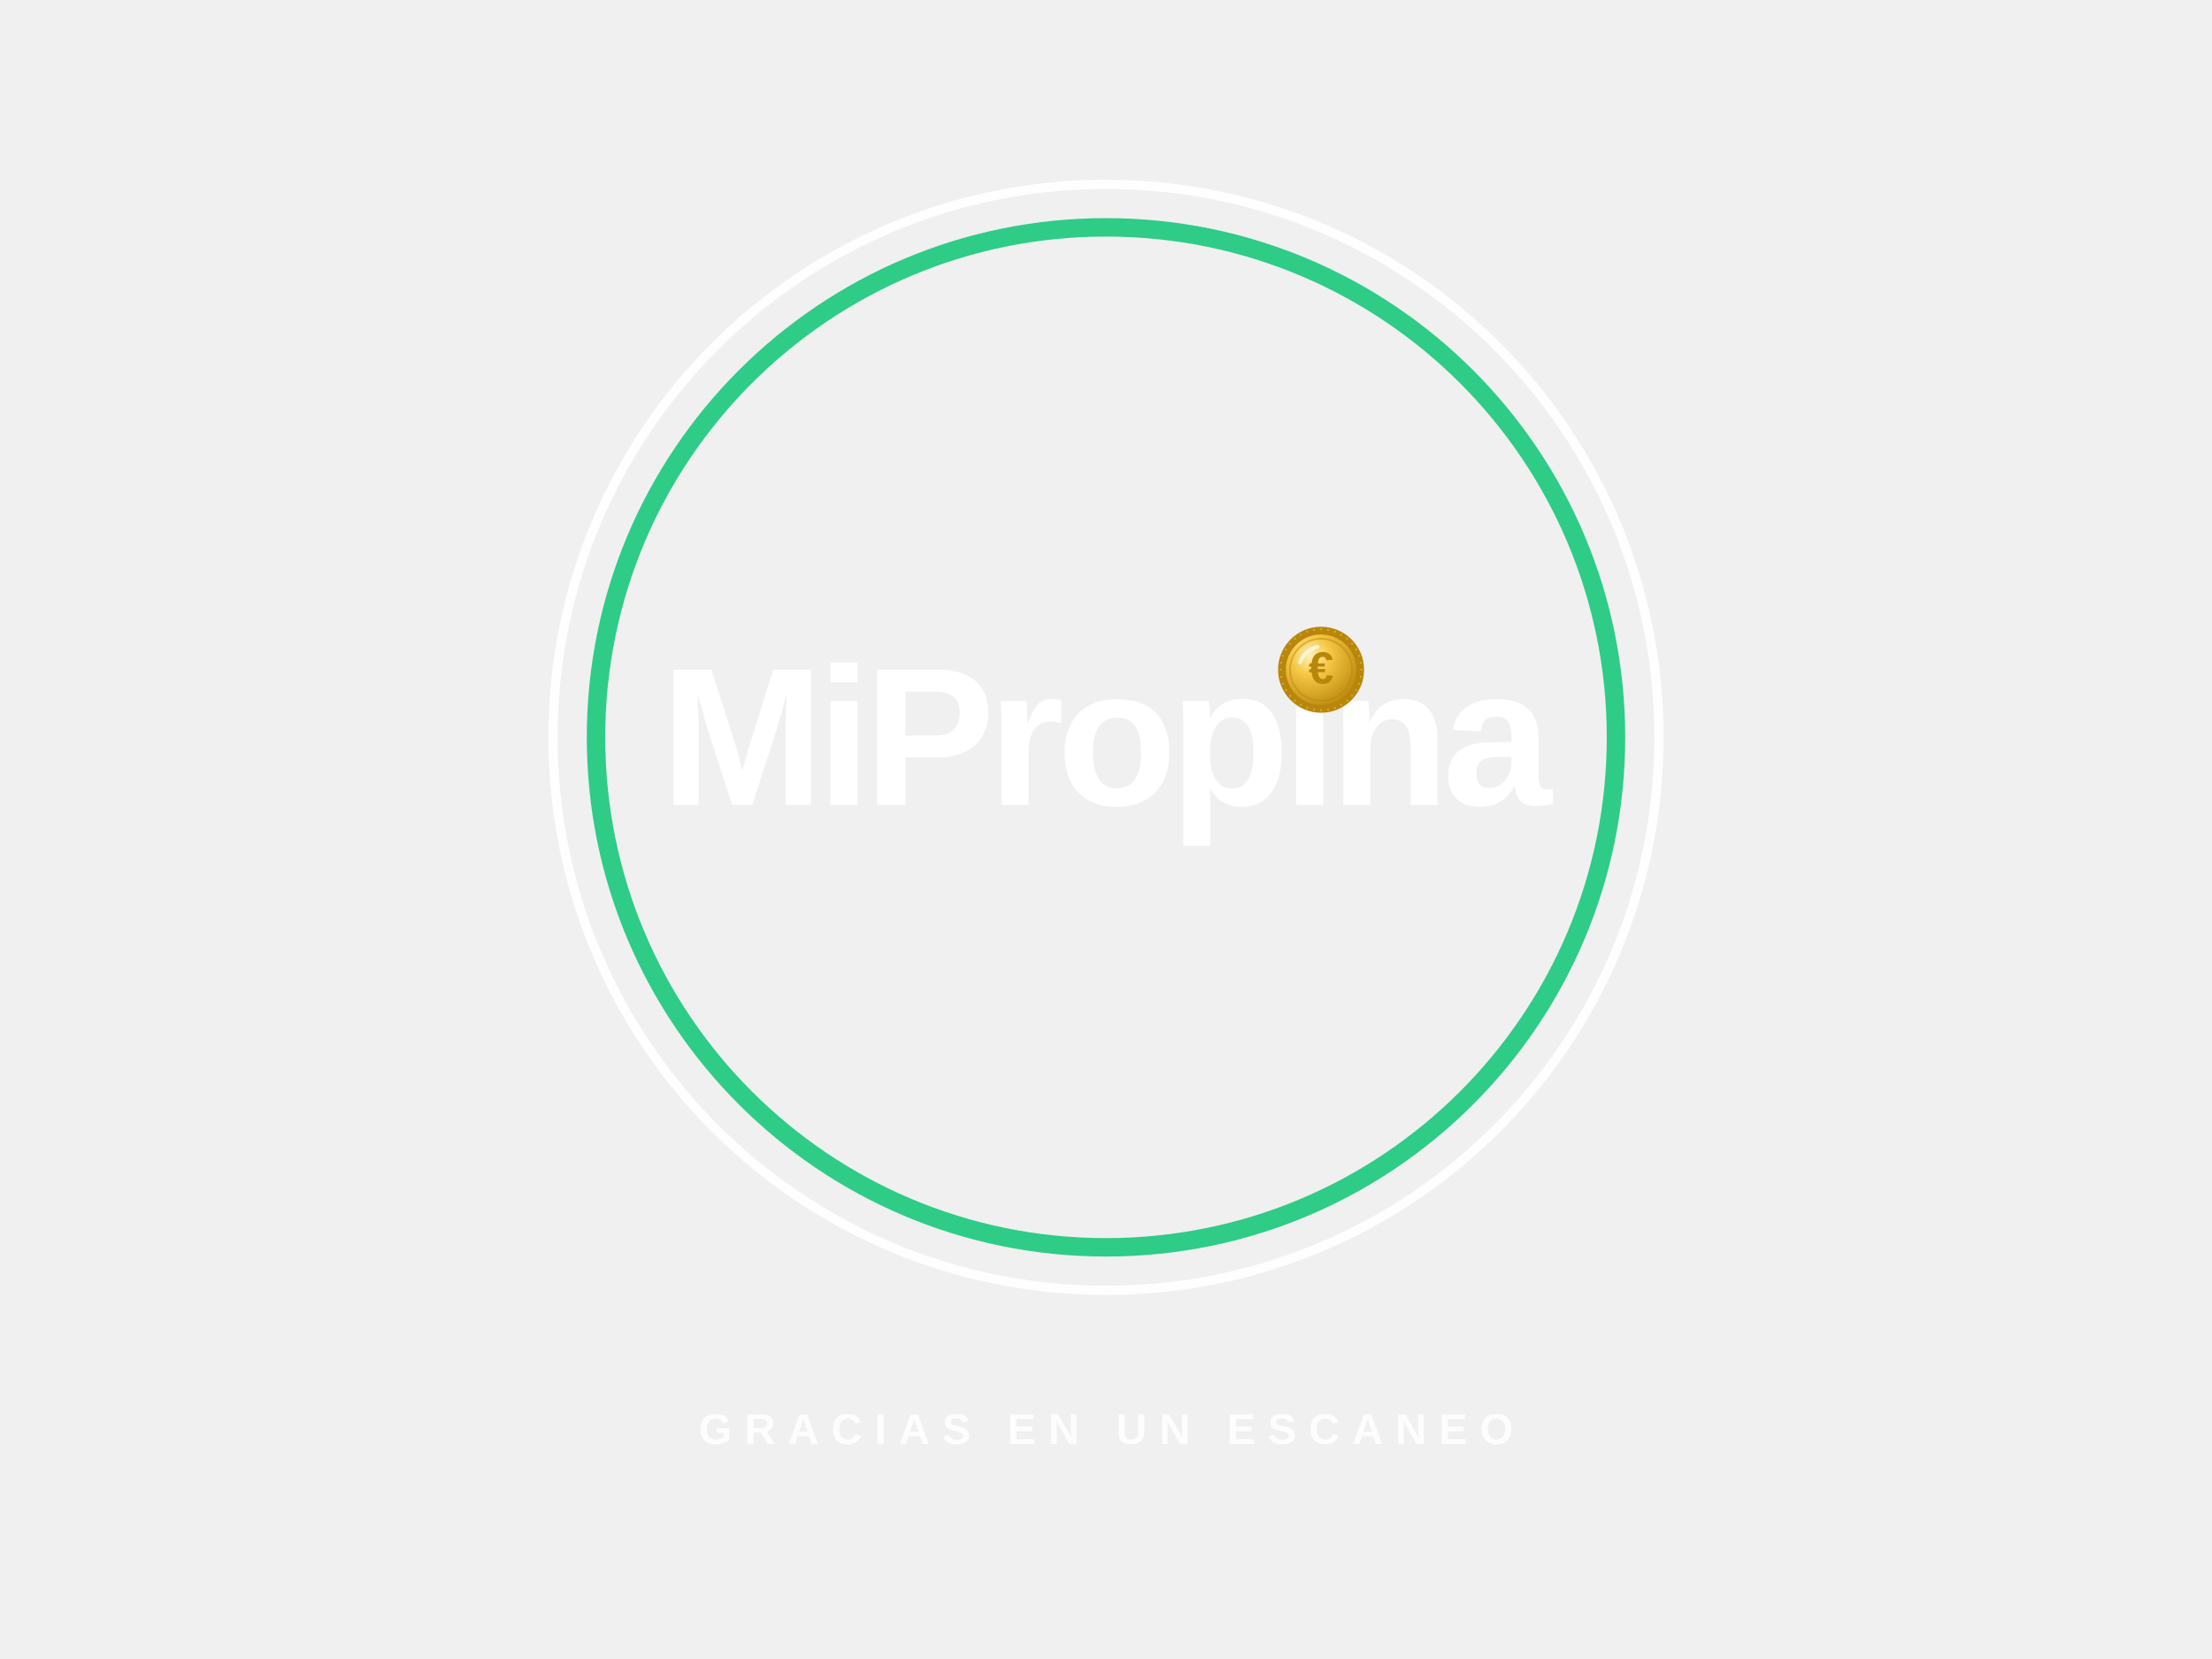
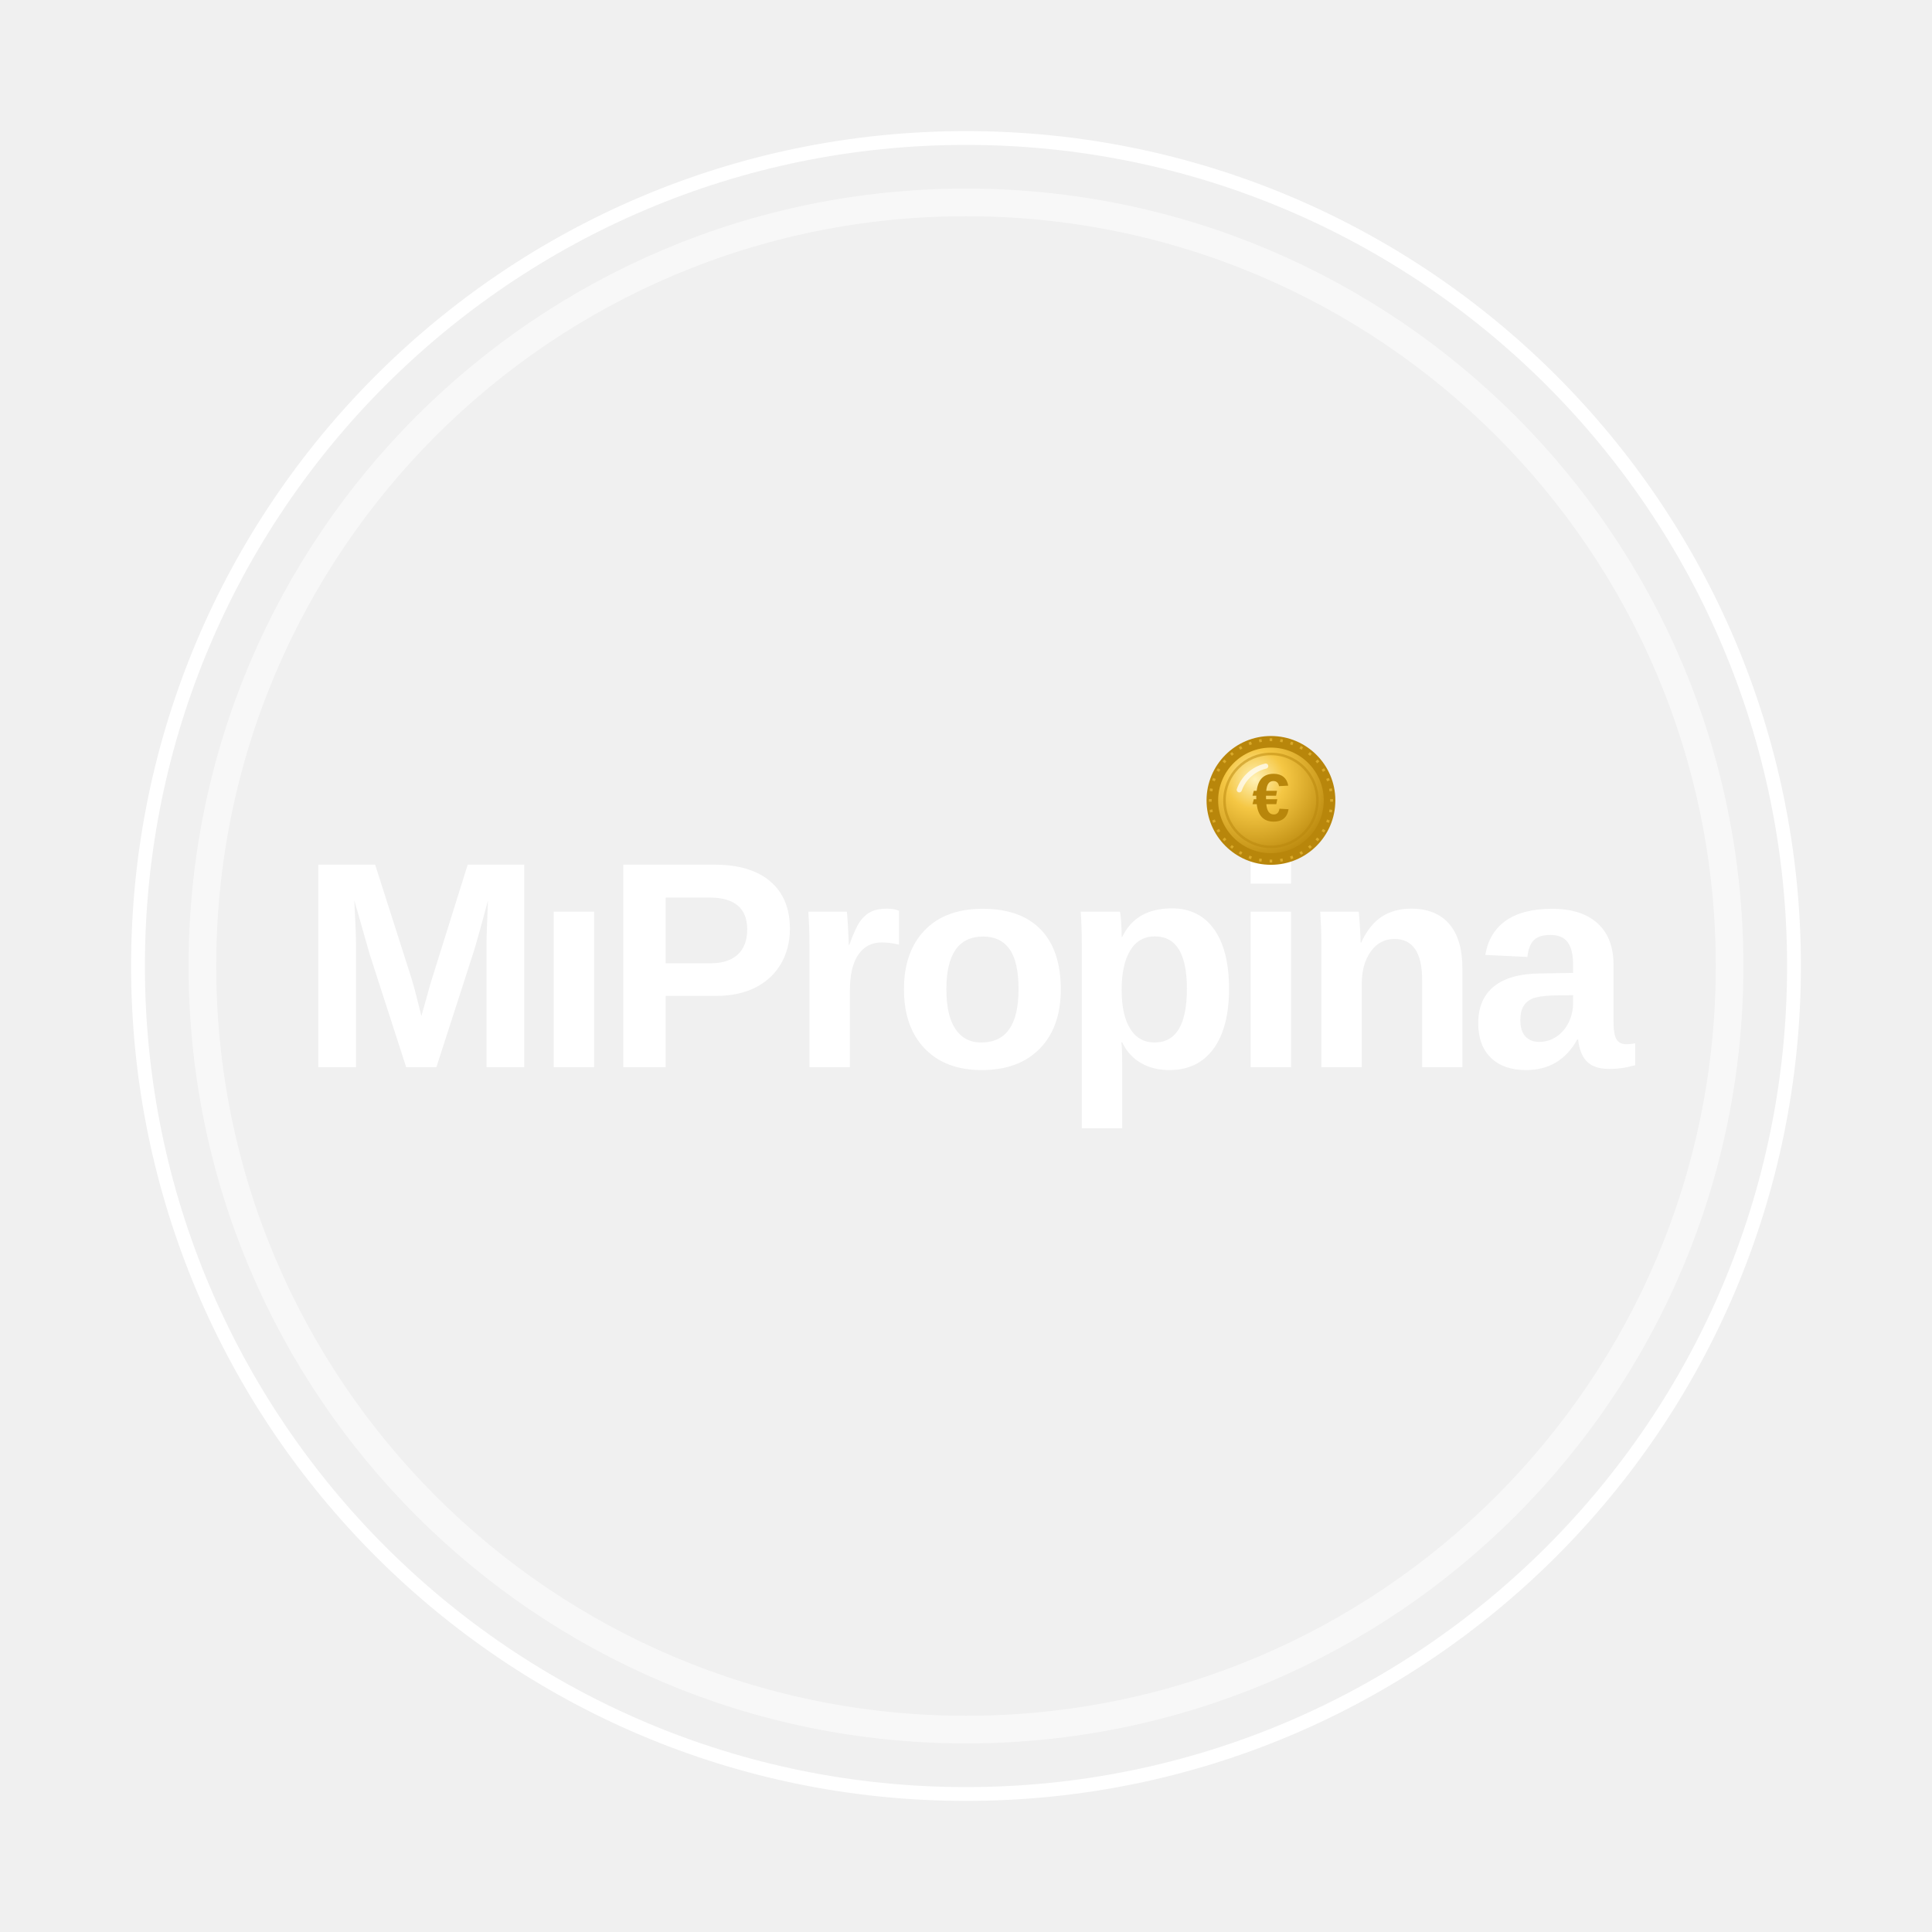
- <svg xmlns="http://www.w3.org/2000/svg" viewBox="0 0 720 540" width="720" height="540">
-   <circle cx="360" cy="240" r="180" fill="none" stroke="#FFFFFF" stroke-width="3" opacity="0.95" />
-   <circle cx="360" cy="240" r="166" fill="none" stroke="#2ECC87" stroke-width="6" />
-   <text x="360" y="262" font-family="Inter Tight, Arial, sans-serif" font-size="64" font-weight="700" fill="#FFFFFF" text-anchor="middle" letter-spacing="-2.4">MiPropina</text>
-   <g transform="translate(430, 218)">
-     <defs>
-       <radialGradient id="coin-blanco" cx="35%" cy="30%" r="80%">
-         <stop offset="0%" stop-color="#FFF2B8" />
-         <stop offset="35%" stop-color="#F5C744" />
-         <stop offset="100%" stop-color="#B8860B" />
-       </radialGradient>
-     </defs>
-     <ellipse cx="0" cy="2.1" rx="13.3" ry="3.5" fill="rgba(0,0,0,0.18)" />
-     <circle cx="0" cy="0" r="14" fill="#B8860B" />
-     <line x1="13.50" y1="0.00" x2="12.88" y2="0.00" stroke="#F5C744" stroke-width="0.56" opacity="0.55" />
-     <line x1="13.29" y1="2.34" x2="12.68" y2="2.24" stroke="#F5C744" stroke-width="0.56" opacity="0.55" />
-     <line x1="12.69" y1="4.62" x2="12.10" y2="4.41" stroke="#F5C744" stroke-width="0.56" opacity="0.55" />
-     <line x1="11.69" y1="6.75" x2="11.15" y2="6.44" stroke="#F5C744" stroke-width="0.56" opacity="0.55" />
-     <line x1="10.34" y1="8.68" x2="9.87" y2="8.28" stroke="#F5C744" stroke-width="0.56" opacity="0.55" />
-     <line x1="8.68" y1="10.34" x2="8.28" y2="9.87" stroke="#F5C744" stroke-width="0.56" opacity="0.55" />
-     <line x1="6.75" y1="11.69" x2="6.44" y2="11.15" stroke="#F5C744" stroke-width="0.56" opacity="0.55" />
-     <line x1="4.62" y1="12.69" x2="4.41" y2="12.10" stroke="#F5C744" stroke-width="0.56" opacity="0.55" />
-     <line x1="2.34" y1="13.29" x2="2.24" y2="12.68" stroke="#F5C744" stroke-width="0.56" opacity="0.55" />
-     <line x1="0.00" y1="13.50" x2="0.00" y2="12.88" stroke="#F5C744" stroke-width="0.56" opacity="0.55" />
-     <line x1="-2.34" y1="13.29" x2="-2.24" y2="12.68" stroke="#F5C744" stroke-width="0.56" opacity="0.55" />
-     <line x1="-4.62" y1="12.69" x2="-4.41" y2="12.10" stroke="#F5C744" stroke-width="0.56" opacity="0.55" />
-     <line x1="-6.75" y1="11.69" x2="-6.44" y2="11.15" stroke="#F5C744" stroke-width="0.56" opacity="0.55" />
-     <line x1="-8.68" y1="10.34" x2="-8.28" y2="9.87" stroke="#F5C744" stroke-width="0.56" opacity="0.55" />
-     <line x1="-10.34" y1="8.68" x2="-9.87" y2="8.28" stroke="#F5C744" stroke-width="0.56" opacity="0.55" />
-     <line x1="-11.69" y1="6.75" x2="-11.15" y2="6.44" stroke="#F5C744" stroke-width="0.56" opacity="0.55" />
-     <line x1="-12.69" y1="4.62" x2="-12.10" y2="4.41" stroke="#F5C744" stroke-width="0.56" opacity="0.55" />
-     <line x1="-13.29" y1="2.34" x2="-12.68" y2="2.24" stroke="#F5C744" stroke-width="0.56" opacity="0.55" />
-     <line x1="-13.50" y1="0.00" x2="-12.88" y2="0.00" stroke="#F5C744" stroke-width="0.56" opacity="0.55" />
-     <line x1="-13.29" y1="-2.34" x2="-12.68" y2="-2.24" stroke="#F5C744" stroke-width="0.56" opacity="0.55" />
-     <line x1="-12.69" y1="-4.62" x2="-12.10" y2="-4.41" stroke="#F5C744" stroke-width="0.56" opacity="0.55" />
-     <line x1="-11.69" y1="-6.75" x2="-11.15" y2="-6.44" stroke="#F5C744" stroke-width="0.56" opacity="0.55" />
-     <line x1="-10.34" y1="-8.68" x2="-9.87" y2="-8.28" stroke="#F5C744" stroke-width="0.56" opacity="0.55" />
-     <line x1="-8.68" y1="-10.34" x2="-8.28" y2="-9.87" stroke="#F5C744" stroke-width="0.56" opacity="0.55" />
-     <line x1="-6.75" y1="-11.69" x2="-6.44" y2="-11.15" stroke="#F5C744" stroke-width="0.56" opacity="0.55" />
-     <line x1="-4.62" y1="-12.69" x2="-4.41" y2="-12.10" stroke="#F5C744" stroke-width="0.56" opacity="0.55" />
-     <line x1="-2.34" y1="-13.29" x2="-2.24" y2="-12.68" stroke="#F5C744" stroke-width="0.56" opacity="0.55" />
-     <line x1="-0.00" y1="-13.50" x2="-0.00" y2="-12.88" stroke="#F5C744" stroke-width="0.56" opacity="0.55" />
-     <line x1="2.34" y1="-13.29" x2="2.24" y2="-12.68" stroke="#F5C744" stroke-width="0.56" opacity="0.55" />
-     <line x1="4.62" y1="-12.69" x2="4.41" y2="-12.10" stroke="#F5C744" stroke-width="0.56" opacity="0.55" />
-     <line x1="6.75" y1="-11.69" x2="6.44" y2="-11.15" stroke="#F5C744" stroke-width="0.56" opacity="0.55" />
-     <line x1="8.68" y1="-10.34" x2="8.28" y2="-9.87" stroke="#F5C744" stroke-width="0.56" opacity="0.55" />
-     <line x1="10.34" y1="-8.68" x2="9.87" y2="-8.28" stroke="#F5C744" stroke-width="0.56" opacity="0.55" />
-     <line x1="11.69" y1="-6.75" x2="11.15" y2="-6.44" stroke="#F5C744" stroke-width="0.56" opacity="0.55" />
-     <line x1="12.69" y1="-4.62" x2="12.10" y2="-4.41" stroke="#F5C744" stroke-width="0.56" opacity="0.55" />
-     <line x1="13.29" y1="-2.34" x2="12.68" y2="-2.24" stroke="#F5C744" stroke-width="0.56" opacity="0.55" />
-     <circle cx="0" cy="0" r="11.48" fill="url(#coin-blanco)" />
-     <circle cx="0" cy="0" r="10.10" fill="none" stroke="#B8860B" stroke-width="0.56" opacity="0.5" />
-     <path d="M -6.89 -2.30 A 8.04 8.04 0 0 1 -1.15 -7.46" stroke="rgba(255,255,255,0.7)" stroke-width="1.12" fill="none" stroke-linecap="round" />
-     <text x="0" y="4.48" font-size="14.70" font-weight="800" fill="#B8860B" text-anchor="middle" font-family="Inter Tight, Arial, sans-serif" letter-spacing="-0.05em">€</text>
-   </g>
-   <text x="360" y="470" font-family="Inter Tight, Arial, sans-serif" font-size="14" font-weight="600" fill="#FFFFFF" text-anchor="middle" letter-spacing="4" text-transform="uppercase" opacity="0.85">GRACIAS EN UN ESCANEO</text>
+ <svg xmlns="http://www.w3.org/2000/svg" viewBox="150 30 420 420" width="420" height="420">
+   <defs>
+     <radialGradient id="coin-blanco" cx="35%" cy="30%" r="80%">
+       <stop offset="0%" stop-color="#FFF2B8" />
+       <stop offset="35%" stop-color="#F5C744" />
+       <stop offset="100%" stop-color="#B8860B" />
+     </radialGradient>
+   </defs>
+   <circle cx="360" cy="240" r="180" fill="none" stroke="#FFFFFF" stroke-width="3" />
+   <circle cx="360" cy="240" r="166" fill="none" stroke="rgba(255,255,255,0.55)" stroke-width="6" />
+   <text x="360" y="262" font-family="Inter Tight, Arial, sans-serif" font-size="64" font-weight="700" fill="#FFFFFF" text-anchor="middle" style="letter-spacing:-2.4px">MıPropina</text>
+   <ellipse cx="426.294" cy="206.10" rx="13.30" ry="3.50" fill="rgba(0,0,0,0.18)" />
+   <circle cx="426.294" cy="204" r="14" fill="#B8860B" />
+   <line x1="439.79" y1="204.00" x2="439.17" y2="204.00" stroke="#F5C744" stroke-width="0.56" opacity="0.55" />
+   <line x1="439.59" y1="206.34" x2="438.98" y2="206.24" stroke="#F5C744" stroke-width="0.56" opacity="0.55" />
+   <line x1="438.98" y1="208.62" x2="438.40" y2="208.41" stroke="#F5C744" stroke-width="0.56" opacity="0.55" />
+   <line x1="437.99" y1="210.75" x2="437.45" y2="210.44" stroke="#F5C744" stroke-width="0.56" opacity="0.55" />
+   <line x1="436.64" y1="212.68" x2="436.16" y2="212.28" stroke="#F5C744" stroke-width="0.56" opacity="0.55" />
+   <line x1="434.97" y1="214.34" x2="434.57" y2="213.87" stroke="#F5C744" stroke-width="0.56" opacity="0.55" />
+   <line x1="433.04" y1="215.69" x2="432.73" y2="215.15" stroke="#F5C744" stroke-width="0.56" opacity="0.55" />
+   <line x1="430.91" y1="216.69" x2="430.70" y2="216.10" stroke="#F5C744" stroke-width="0.56" opacity="0.55" />
+   <line x1="428.64" y1="217.29" x2="428.53" y2="216.68" stroke="#F5C744" stroke-width="0.56" opacity="0.55" />
+   <line x1="426.29" y1="217.50" x2="426.29" y2="216.88" stroke="#F5C744" stroke-width="0.56" opacity="0.55" />
+   <line x1="423.95" y1="217.29" x2="424.06" y2="216.68" stroke="#F5C744" stroke-width="0.56" opacity="0.55" />
+   <line x1="421.68" y1="216.69" x2="421.89" y2="216.10" stroke="#F5C744" stroke-width="0.56" opacity="0.55" />
+   <line x1="419.54" y1="215.69" x2="419.85" y2="215.15" stroke="#F5C744" stroke-width="0.56" opacity="0.55" />
+   <line x1="417.62" y1="214.34" x2="418.01" y2="213.87" stroke="#F5C744" stroke-width="0.56" opacity="0.55" />
+   <line x1="415.95" y1="212.68" x2="416.43" y2="212.28" stroke="#F5C744" stroke-width="0.56" opacity="0.55" />
+   <line x1="414.60" y1="210.75" x2="415.14" y2="210.44" stroke="#F5C744" stroke-width="0.56" opacity="0.55" />
+   <line x1="413.61" y1="208.62" x2="414.19" y2="208.41" stroke="#F5C744" stroke-width="0.56" opacity="0.55" />
+   <line x1="413.00" y1="206.34" x2="413.61" y2="206.24" stroke="#F5C744" stroke-width="0.56" opacity="0.55" />
+   <line x1="412.79" y1="204.00" x2="413.41" y2="204.00" stroke="#F5C744" stroke-width="0.56" opacity="0.55" />
+   <line x1="413.00" y1="201.66" x2="413.61" y2="201.76" stroke="#F5C744" stroke-width="0.56" opacity="0.55" />
+   <line x1="413.61" y1="199.38" x2="414.19" y2="199.59" stroke="#F5C744" stroke-width="0.56" opacity="0.55" />
+   <line x1="414.60" y1="197.25" x2="415.14" y2="197.56" stroke="#F5C744" stroke-width="0.56" opacity="0.55" />
+   <line x1="415.95" y1="195.32" x2="416.43" y2="195.72" stroke="#F5C744" stroke-width="0.56" opacity="0.55" />
+   <line x1="417.62" y1="193.66" x2="418.01" y2="194.13" stroke="#F5C744" stroke-width="0.56" opacity="0.55" />
+   <line x1="419.54" y1="192.31" x2="419.85" y2="192.85" stroke="#F5C744" stroke-width="0.56" opacity="0.55" />
+   <line x1="421.68" y1="191.31" x2="421.89" y2="191.90" stroke="#F5C744" stroke-width="0.56" opacity="0.55" />
+   <line x1="423.95" y1="190.71" x2="424.06" y2="191.32" stroke="#F5C744" stroke-width="0.56" opacity="0.55" />
+   <line x1="426.29" y1="190.50" x2="426.29" y2="191.12" stroke="#F5C744" stroke-width="0.56" opacity="0.55" />
+   <line x1="428.64" y1="190.71" x2="428.53" y2="191.32" stroke="#F5C744" stroke-width="0.56" opacity="0.55" />
+   <line x1="430.91" y1="191.31" x2="430.70" y2="191.90" stroke="#F5C744" stroke-width="0.56" opacity="0.55" />
+   <line x1="433.04" y1="192.31" x2="432.73" y2="192.85" stroke="#F5C744" stroke-width="0.56" opacity="0.55" />
+   <line x1="434.97" y1="193.66" x2="434.57" y2="194.13" stroke="#F5C744" stroke-width="0.56" opacity="0.55" />
+   <line x1="436.64" y1="195.32" x2="436.16" y2="195.72" stroke="#F5C744" stroke-width="0.56" opacity="0.55" />
+   <line x1="437.99" y1="197.25" x2="437.45" y2="197.56" stroke="#F5C744" stroke-width="0.56" opacity="0.55" />
+   <line x1="438.98" y1="199.38" x2="438.40" y2="199.59" stroke="#F5C744" stroke-width="0.56" opacity="0.55" />
+   <line x1="439.59" y1="201.66" x2="438.98" y2="201.76" stroke="#F5C744" stroke-width="0.56" opacity="0.55" />
+   <circle cx="426.294" cy="204" r="11.48" fill="url(#coin-blanco)" />
+   <circle cx="426.294" cy="204" r="10.10" fill="none" stroke="#B8860B" stroke-width="0.56" opacity="0.5" />
+   <path d="M 419.41 201.70 A 8.04 8.04 0 0 1 425.15 196.54" stroke="rgba(255,255,255,0.7)" stroke-width="1.12" fill="none" stroke-linecap="round" />
+   <text x="426.294" y="208.48" font-size="14.70" font-weight="800" fill="#B8860B" text-anchor="middle" font-family="Inter Tight, Arial, sans-serif" style="letter-spacing:-0.05em">€</text>
</svg>
